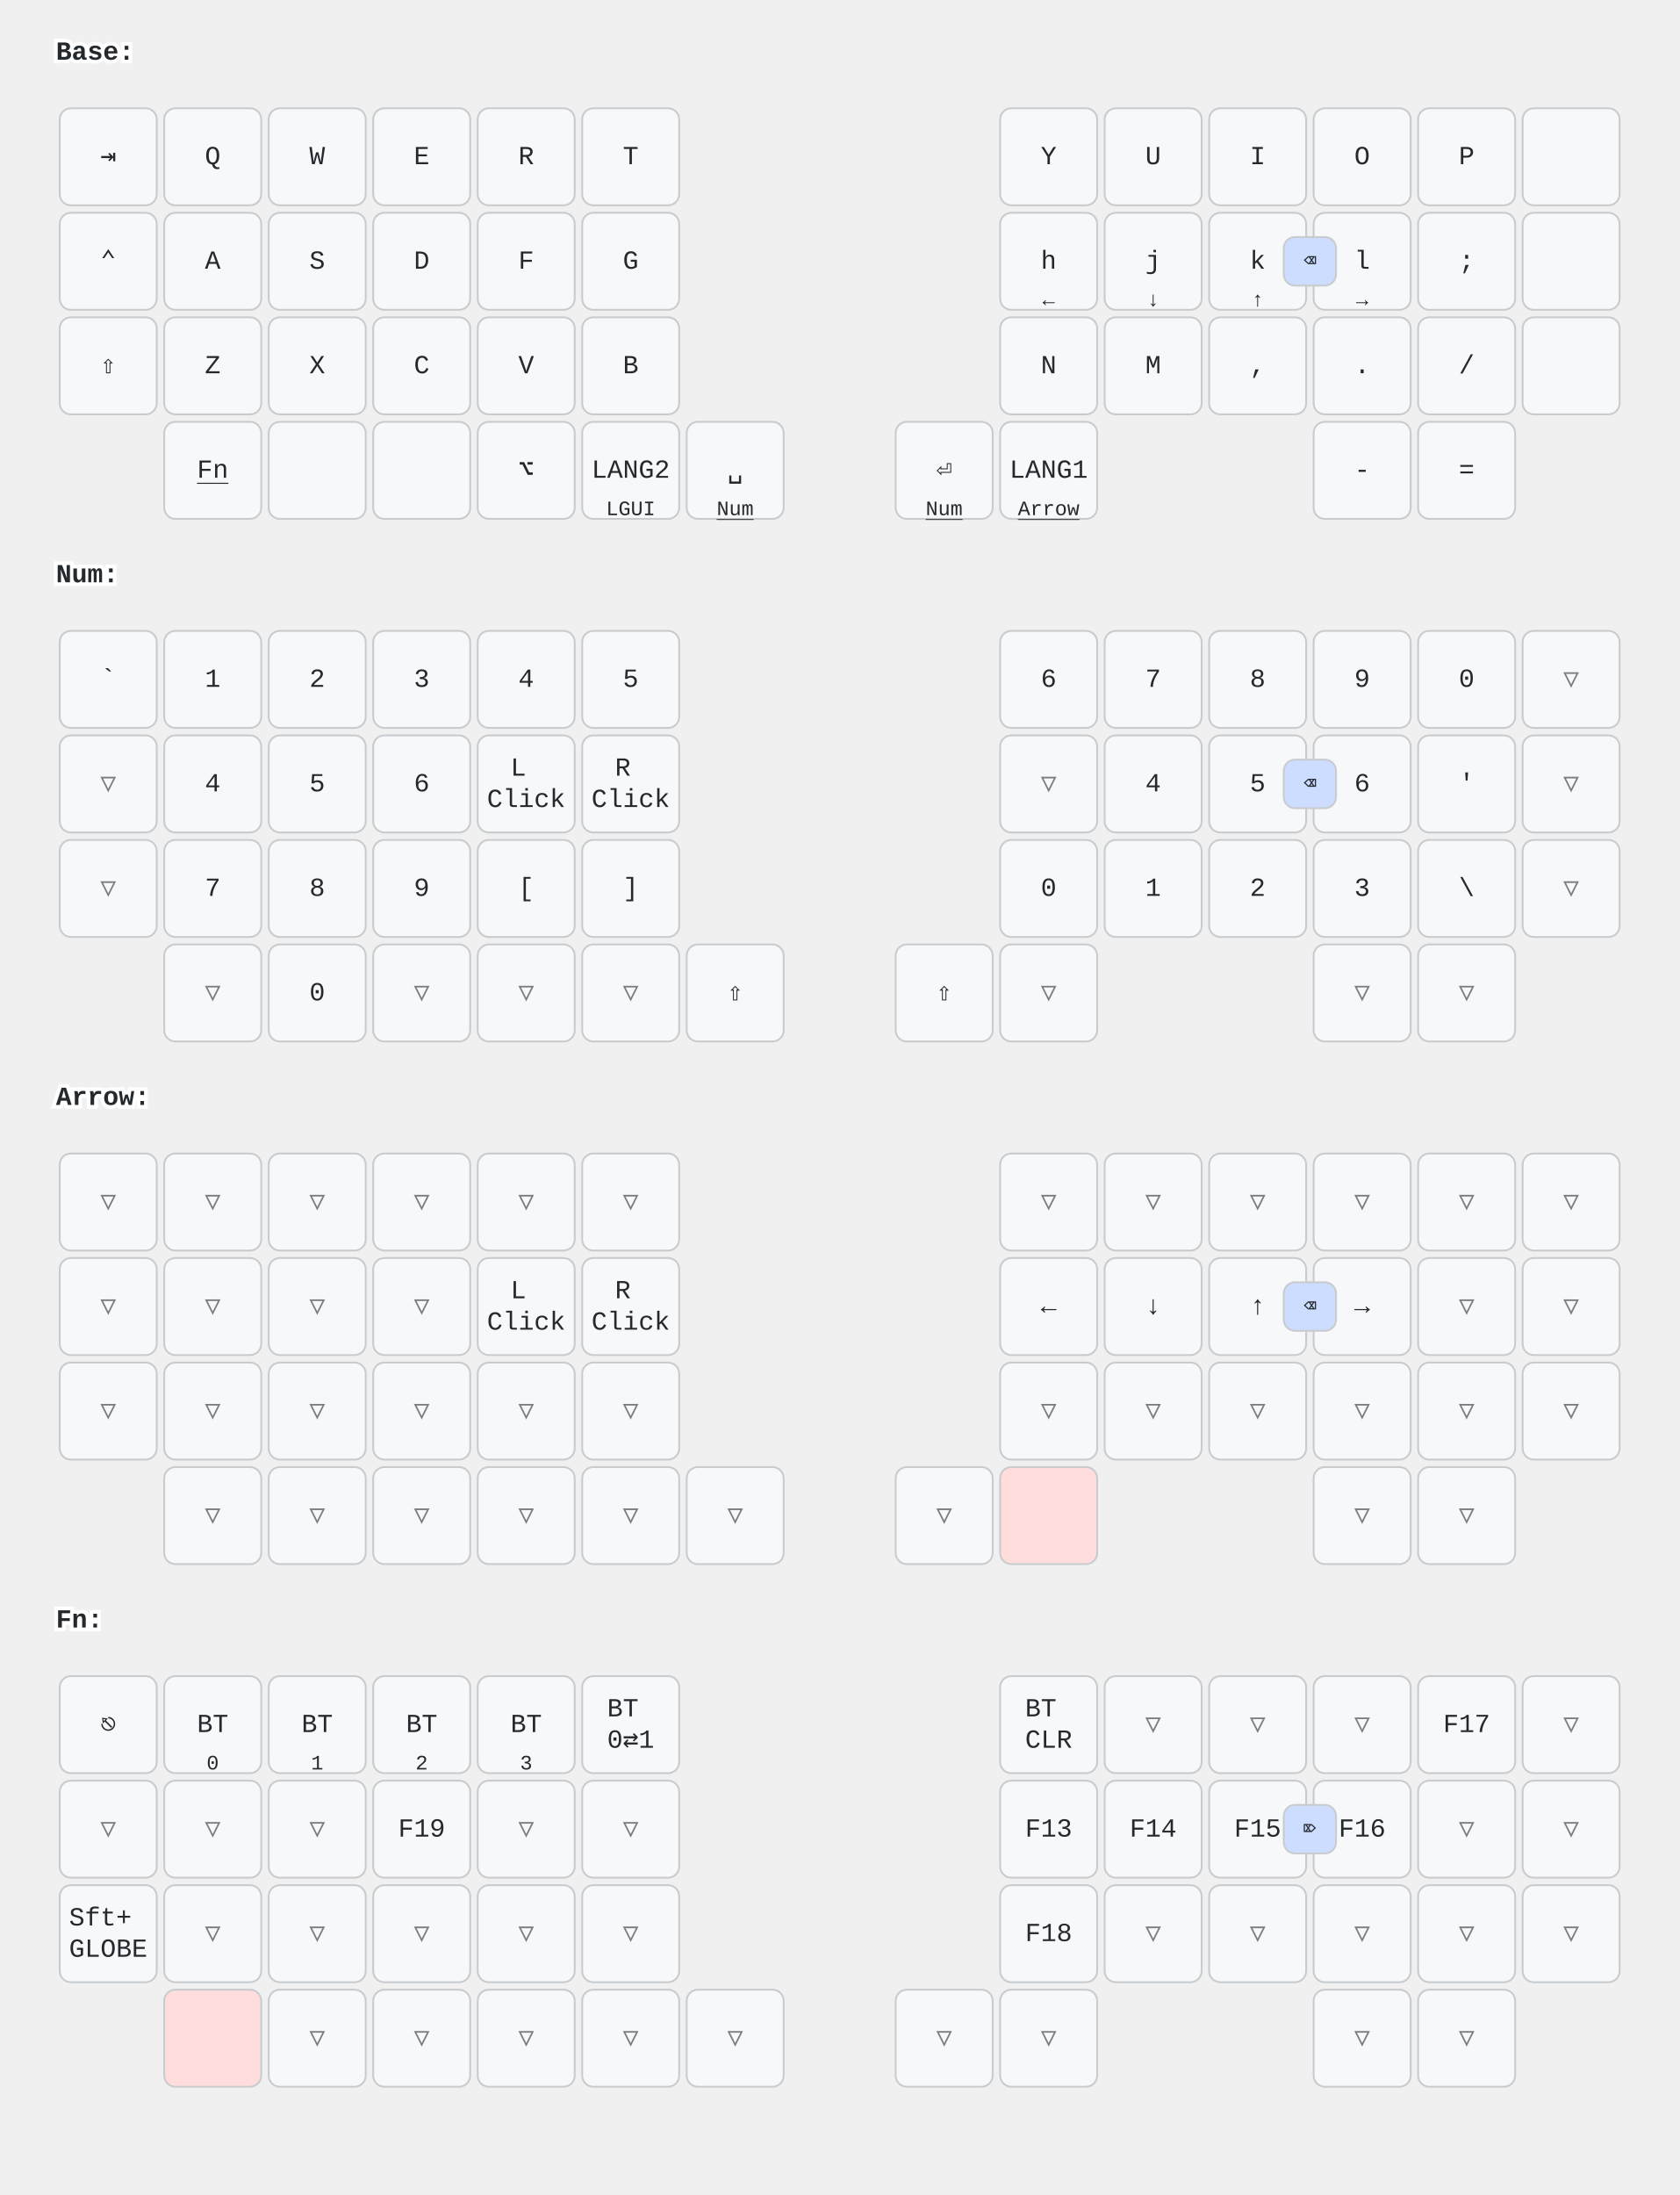
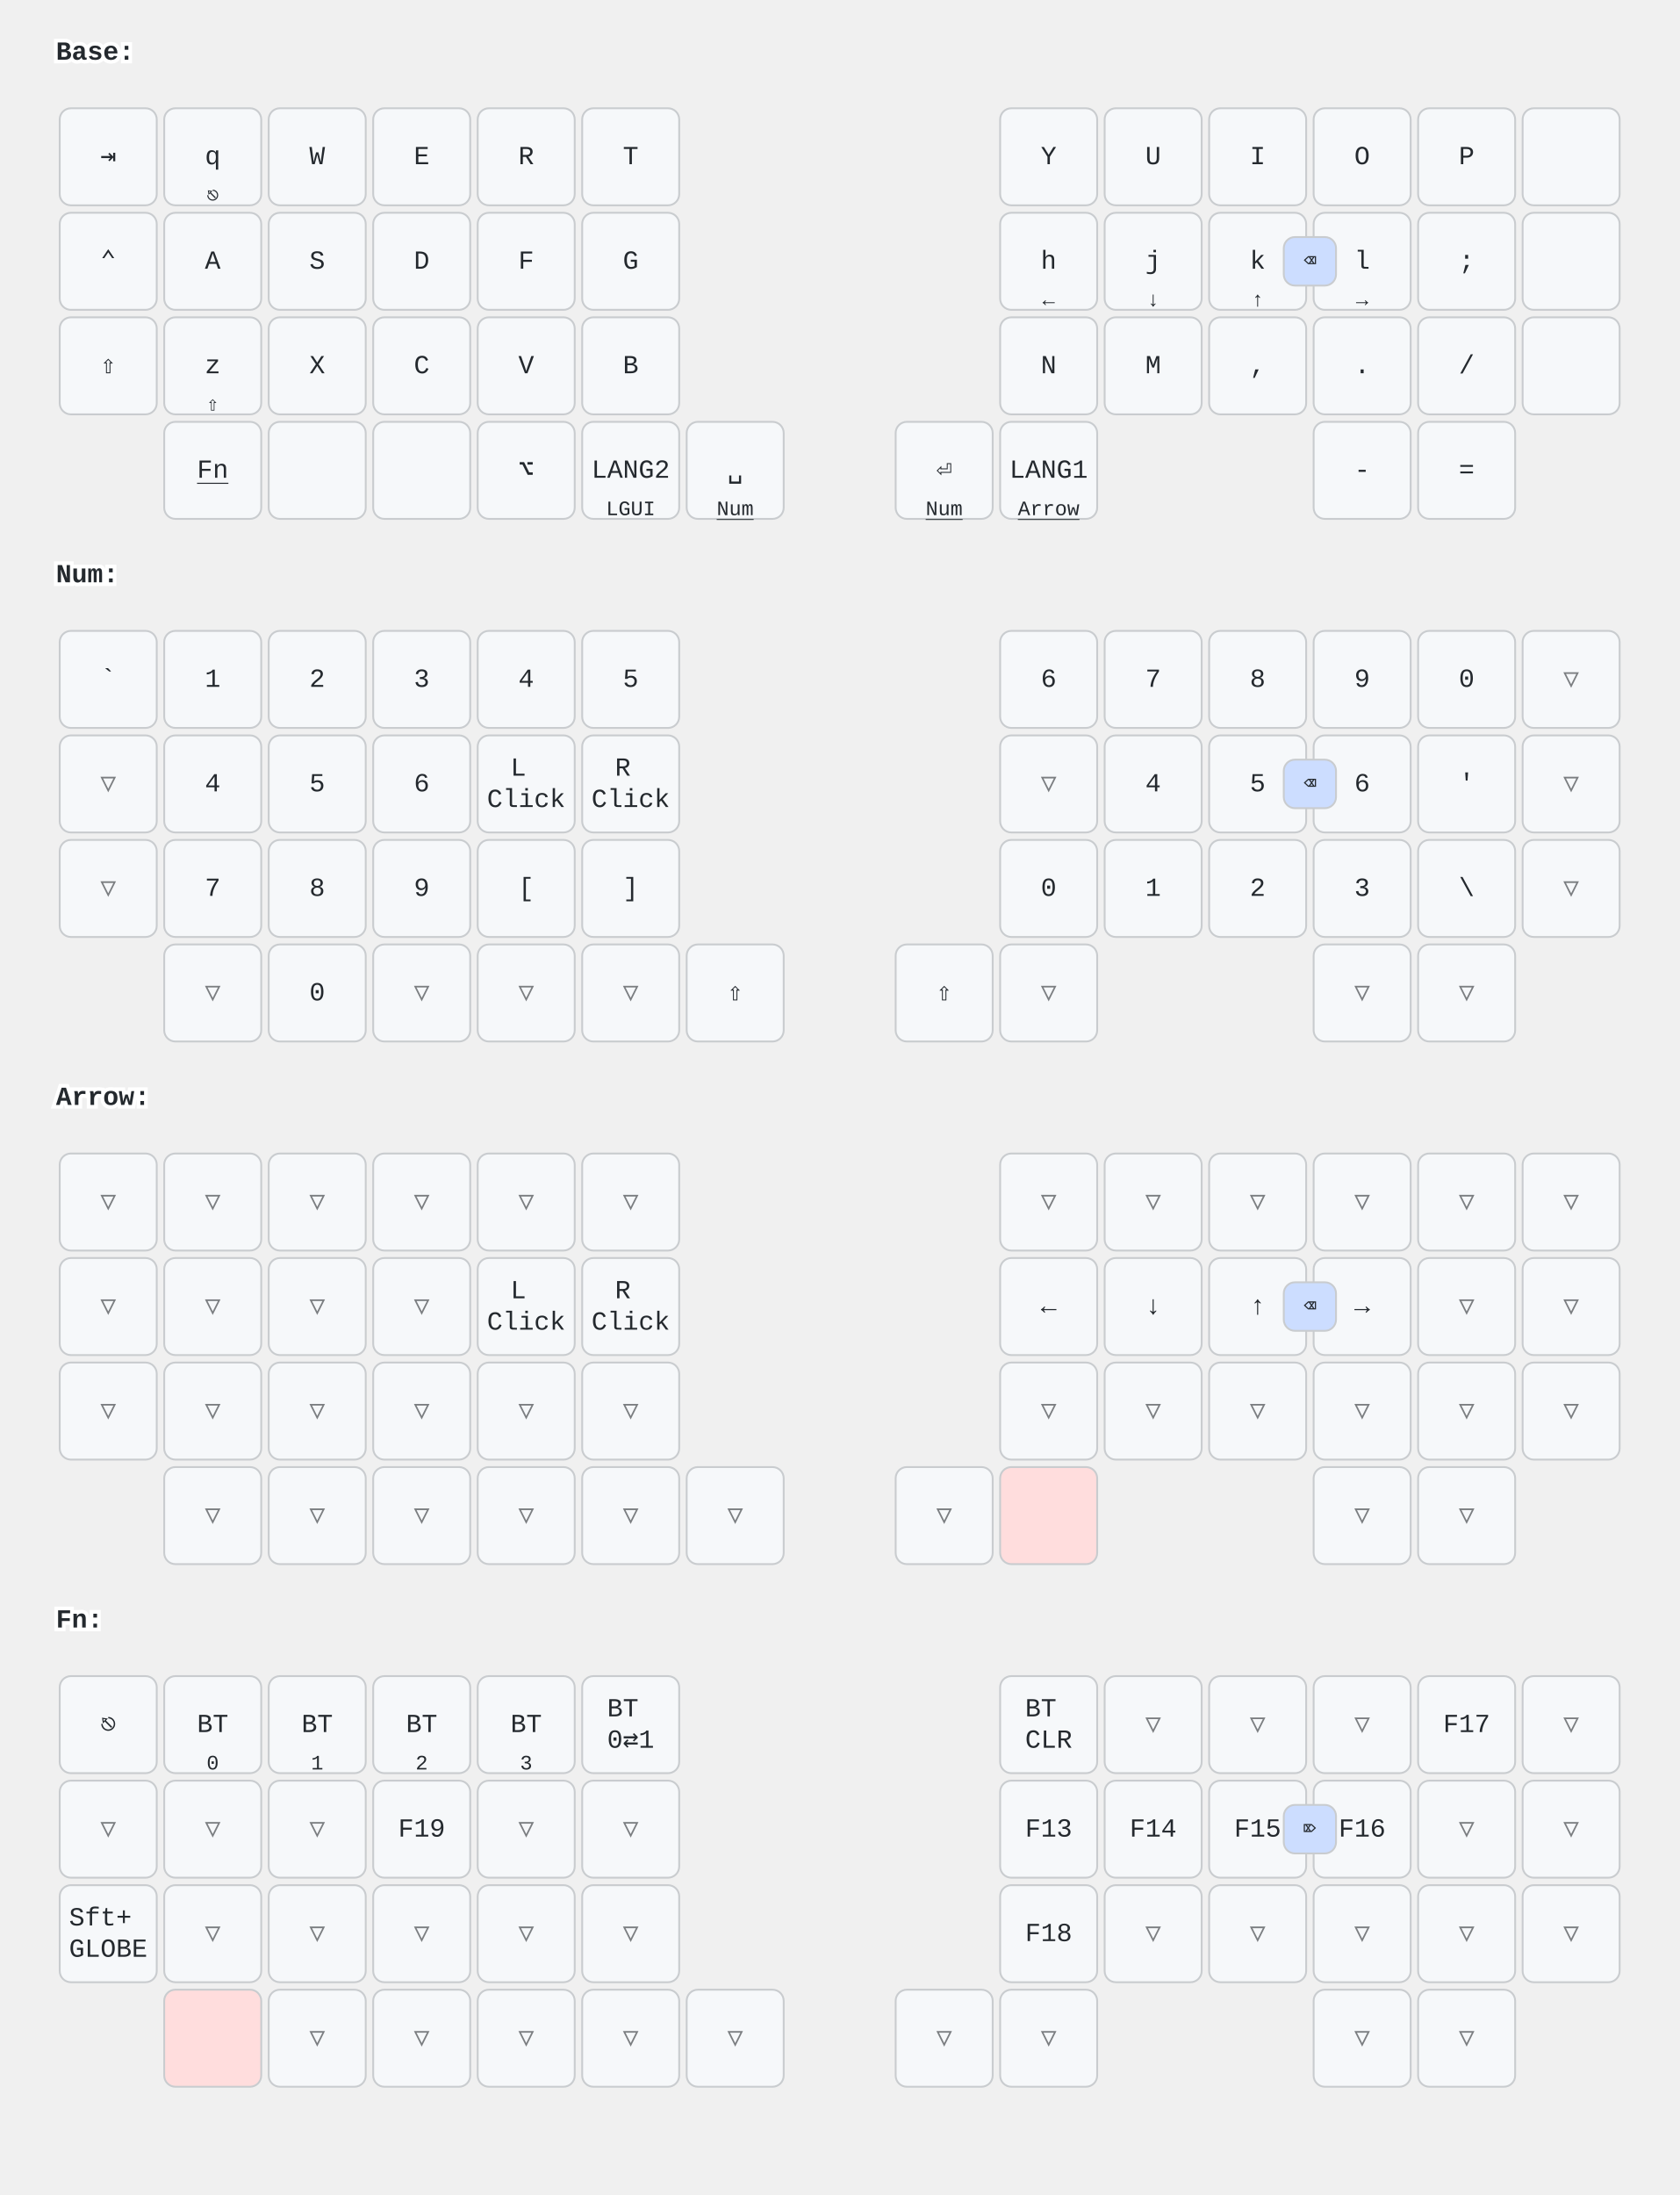
<svg xmlns="http://www.w3.org/2000/svg" width="900" height="1176" viewBox="0 0 900 1176" class="keymap">
  <style>/* inherit to force styles through use tags */
svg path {
    fill: inherit;
}

/* font and background color specifications */
svg.keymap {
    font-family: SFMono-Regular,Consolas,Liberation Mono,Menlo,monospace;
    font-size: 14px;
    font-kerning: normal;
    text-rendering: optimizeLegibility;
    fill: #24292e;
}

/* default key styling */
rect.key {
    fill: #f6f8fa;
}

rect.key, rect.combo {
    stroke: #c9cccf;
    stroke-width: 1;
}

/* default key side styling, only used is draw_key_sides is set */
rect.side {
    filter: brightness(90%);
}

/* color accent for combo boxes */
rect.combo, rect.combo-separate {
    fill: #cdf;
}

/* color accent for held keys */
rect.held, rect.combo.held {
    fill: #fdd;
}

/* color accent for ghost (optional) keys */
rect.ghost, rect.combo.ghost {
    stroke-dasharray: 4, 4;
    stroke-width: 2;
}

text {
    text-anchor: middle;
    dominant-baseline: middle;
}

/* styling for layer labels */
text.label {
    font-weight: bold;
    text-anchor: start;
    stroke: white;
    stroke-width: 4;
    paint-order: stroke;
}

/* styling for optional footer */
text.footer {
    text-anchor: end;
    dominant-baseline: auto;
    stroke: white;
    stroke-width: 4;
    paint-order: stroke;
}

/* styling for combo tap, and key non-tap label text */
text.combo, text.hold, text.shifted, text.left, text.right, text.tl, text.tr, text.bl, text.br {
    font-size: 11px;
}

text.hold, text.bl, text.br {
    text-anchor: middle;
    dominant-baseline: auto;
}

text.shifted, text.tl, text.tr {
    text-anchor: middle;
    dominant-baseline: hanging;
}

text.left, text.tl, text.bl {
    text-anchor: start;
}

text.right, text.tr, text.br {
    text-anchor: end;
}

text.layer-activator {
    text-decoration: underline;
}

/* styling for hold/shifted label text in combo box */
text.combo.hold, text.combo.shifted, text.combo.left, text.combo.right {
    font-size: 8px;
}

/* lighter symbol for transparent keys */
text.trans {
    fill: #7b7e81;
}

/* styling for combo dendrons */
path.combo {
    stroke-width: 1;
    stroke: gray;
    fill: none;
}

/* Start Tabler Icons Cleanup */
/* cannot use height/width with glyphs */
.icon-tabler &gt; path {
    fill: inherit;
    stroke: inherit;
    stroke-width: 2;
}
/* hide tabler's default box */
.icon-tabler &gt; path[stroke="none"][fill="none"] {
    visibility: hidden;
}
/* End Tabler Icons Cleanup */

@media (prefers-color-scheme: dark) {
svg.keymap { fill: #d1d6db; }
rect.key { fill: #3f4750; }
rect.key, rect.combo { stroke: #60666c; }
rect.combo, rect.combo-separate { fill: #1f3d7a; }
rect.held, rect.combo.held { fill: #854747; }
text.label, text.footer { stroke: black; }
text.trans { fill: #7e8184; }
path.combo { stroke: #7f7f7f; }

}</style>
  <g transform="translate(30, 0)" class="layer-Base">
    <text x="0" y="28" class="label" id="Base">Base:</text>
    <g transform="translate(0, 56)">
      <g transform="translate(28, 28)" class="key keypos-0">
        <rect rx="6" ry="6" x="-26" y="-26" width="52" height="52" class="key" />
        <text x="0" y="0" class="key tap">⇥</text>
      </g>
      <g transform="translate(84, 28)" class="key keypos-1">
        <rect rx="6" ry="6" x="-26" y="-26" width="52" height="52" class="key" />
-         <text x="0" y="0" class="key tap">Q</text>
+         <text x="0" y="0" class="key tap">q</text>
+         <text x="0" y="24" class="key hold">⎋</text>
      </g>
      <g transform="translate(140, 28)" class="key keypos-2">
        <rect rx="6" ry="6" x="-26" y="-26" width="52" height="52" class="key" />
        <text x="0" y="0" class="key tap">W</text>
      </g>
      <g transform="translate(196, 28)" class="key keypos-3">
        <rect rx="6" ry="6" x="-26" y="-26" width="52" height="52" class="key" />
        <text x="0" y="0" class="key tap">E</text>
      </g>
      <g transform="translate(252, 28)" class="key keypos-4">
        <rect rx="6" ry="6" x="-26" y="-26" width="52" height="52" class="key" />
        <text x="0" y="0" class="key tap">R</text>
      </g>
      <g transform="translate(308, 28)" class="key keypos-5">
        <rect rx="6" ry="6" x="-26" y="-26" width="52" height="52" class="key" />
        <text x="0" y="0" class="key tap">T</text>
      </g>
      <g transform="translate(532, 28)" class="key keypos-6">
        <rect rx="6" ry="6" x="-26" y="-26" width="52" height="52" class="key" />
        <text x="0" y="0" class="key tap">Y</text>
      </g>
      <g transform="translate(588, 28)" class="key keypos-7">
        <rect rx="6" ry="6" x="-26" y="-26" width="52" height="52" class="key" />
        <text x="0" y="0" class="key tap">U</text>
      </g>
      <g transform="translate(644, 28)" class="key keypos-8">
        <rect rx="6" ry="6" x="-26" y="-26" width="52" height="52" class="key" />
        <text x="0" y="0" class="key tap">I</text>
      </g>
      <g transform="translate(700, 28)" class="key keypos-9">
        <rect rx="6" ry="6" x="-26" y="-26" width="52" height="52" class="key" />
        <text x="0" y="0" class="key tap">O</text>
      </g>
      <g transform="translate(756, 28)" class="key keypos-10">
        <rect rx="6" ry="6" x="-26" y="-26" width="52" height="52" class="key" />
        <text x="0" y="0" class="key tap">P</text>
      </g>
      <g transform="translate(812, 28)" class="key keypos-11">
        <rect rx="6" ry="6" x="-26" y="-26" width="52" height="52" class="key" />
      </g>
      <g transform="translate(28, 84)" class="key keypos-12">
        <rect rx="6" ry="6" x="-26" y="-26" width="52" height="52" class="key" />
        <text x="0" y="0" class="key tap">⌃</text>
      </g>
      <g transform="translate(84, 84)" class="key keypos-13">
        <rect rx="6" ry="6" x="-26" y="-26" width="52" height="52" class="key" />
        <text x="0" y="0" class="key tap">A</text>
      </g>
      <g transform="translate(140, 84)" class="key keypos-14">
        <rect rx="6" ry="6" x="-26" y="-26" width="52" height="52" class="key" />
        <text x="0" y="0" class="key tap">S</text>
      </g>
      <g transform="translate(196, 84)" class="key keypos-15">
        <rect rx="6" ry="6" x="-26" y="-26" width="52" height="52" class="key" />
        <text x="0" y="0" class="key tap">D</text>
      </g>
      <g transform="translate(252, 84)" class="key keypos-16">
        <rect rx="6" ry="6" x="-26" y="-26" width="52" height="52" class="key" />
        <text x="0" y="0" class="key tap">F</text>
      </g>
      <g transform="translate(308, 84)" class="key keypos-17">
        <rect rx="6" ry="6" x="-26" y="-26" width="52" height="52" class="key" />
        <text x="0" y="0" class="key tap">G</text>
      </g>
      <g transform="translate(532, 84)" class="key keypos-18">
        <rect rx="6" ry="6" x="-26" y="-26" width="52" height="52" class="key" />
        <text x="0" y="0" class="key tap">h</text>
        <text x="0" y="24" class="key hold">←</text>
      </g>
      <g transform="translate(588, 84)" class="key keypos-19">
        <rect rx="6" ry="6" x="-26" y="-26" width="52" height="52" class="key" />
        <text x="0" y="0" class="key tap">j</text>
        <text x="0" y="24" class="key hold">↓</text>
      </g>
      <g transform="translate(644, 84)" class="key keypos-20">
        <rect rx="6" ry="6" x="-26" y="-26" width="52" height="52" class="key" />
        <text x="0" y="0" class="key tap">k</text>
        <text x="0" y="24" class="key hold">↑</text>
      </g>
      <g transform="translate(700, 84)" class="key keypos-21">
        <rect rx="6" ry="6" x="-26" y="-26" width="52" height="52" class="key" />
        <text x="0" y="0" class="key tap">l</text>
        <text x="0" y="24" class="key hold">→</text>
      </g>
      <g transform="translate(756, 84)" class="key keypos-22">
        <rect rx="6" ry="6" x="-26" y="-26" width="52" height="52" class="key" />
        <text x="0" y="0" class="key tap">;</text>
      </g>
      <g transform="translate(812, 84)" class="key keypos-23">
        <rect rx="6" ry="6" x="-26" y="-26" width="52" height="52" class="key" />
      </g>
      <g transform="translate(28, 140)" class="key keypos-24">
        <rect rx="6" ry="6" x="-26" y="-26" width="52" height="52" class="key" />
        <text x="0" y="0" class="key tap">⇧</text>
      </g>
      <g transform="translate(84, 140)" class="key keypos-25">
        <rect rx="6" ry="6" x="-26" y="-26" width="52" height="52" class="key" />
-         <text x="0" y="0" class="key tap">Z</text>
+         <text x="0" y="0" class="key tap">z</text>
+         <text x="0" y="24" class="key hold">⇧</text>
      </g>
      <g transform="translate(140, 140)" class="key keypos-26">
        <rect rx="6" ry="6" x="-26" y="-26" width="52" height="52" class="key" />
        <text x="0" y="0" class="key tap">X</text>
      </g>
      <g transform="translate(196, 140)" class="key keypos-27">
        <rect rx="6" ry="6" x="-26" y="-26" width="52" height="52" class="key" />
        <text x="0" y="0" class="key tap">C</text>
      </g>
      <g transform="translate(252, 140)" class="key keypos-28">
        <rect rx="6" ry="6" x="-26" y="-26" width="52" height="52" class="key" />
        <text x="0" y="0" class="key tap">V</text>
      </g>
      <g transform="translate(308, 140)" class="key keypos-29">
        <rect rx="6" ry="6" x="-26" y="-26" width="52" height="52" class="key" />
        <text x="0" y="0" class="key tap">B</text>
      </g>
      <g transform="translate(532, 140)" class="key keypos-30">
        <rect rx="6" ry="6" x="-26" y="-26" width="52" height="52" class="key" />
        <text x="0" y="0" class="key tap">N</text>
      </g>
      <g transform="translate(588, 140)" class="key keypos-31">
        <rect rx="6" ry="6" x="-26" y="-26" width="52" height="52" class="key" />
        <text x="0" y="0" class="key tap">M</text>
      </g>
      <g transform="translate(644, 140)" class="key keypos-32">
        <rect rx="6" ry="6" x="-26" y="-26" width="52" height="52" class="key" />
        <text x="0" y="0" class="key tap">,</text>
      </g>
      <g transform="translate(700, 140)" class="key keypos-33">
        <rect rx="6" ry="6" x="-26" y="-26" width="52" height="52" class="key" />
        <text x="0" y="0" class="key tap">.</text>
      </g>
      <g transform="translate(756, 140)" class="key keypos-34">
        <rect rx="6" ry="6" x="-26" y="-26" width="52" height="52" class="key" />
        <text x="0" y="0" class="key tap">/</text>
      </g>
      <g transform="translate(812, 140)" class="key keypos-35">
        <rect rx="6" ry="6" x="-26" y="-26" width="52" height="52" class="key" />
      </g>
      <g transform="translate(84, 196)" class="key keypos-36">
        <rect rx="6" ry="6" x="-26" y="-26" width="52" height="52" class="key" />
        <a href="#Fn">
          <text x="0" y="0" class="key tap layer-activator">Fn</text>
        </a>
      </g>
      <g transform="translate(140, 196)" class="key keypos-37">
        <rect rx="6" ry="6" x="-26" y="-26" width="52" height="52" class="key" />
      </g>
      <g transform="translate(196, 196)" class="key keypos-38">
        <rect rx="6" ry="6" x="-26" y="-26" width="52" height="52" class="key" />
      </g>
      <g transform="translate(252, 196)" class="key keypos-39">
        <rect rx="6" ry="6" x="-26" y="-26" width="52" height="52" class="key" />
        <text x="0" y="0" class="key tap">⌥</text>
      </g>
      <g transform="translate(308, 196)" class="key keypos-40">
        <rect rx="6" ry="6" x="-26" y="-26" width="52" height="52" class="key" />
        <text x="0" y="0" class="key tap">LANG2</text>
        <text x="0" y="24" class="key hold">LGUI</text>
      </g>
      <g transform="translate(364, 196)" class="key keypos-41">
        <rect rx="6" ry="6" x="-26" y="-26" width="52" height="52" class="key" />
        <text x="0" y="0" class="key tap">␣</text>
        <a href="#Num">
          <text x="0" y="24" class="key hold layer-activator">Num</text>
        </a>
      </g>
      <g transform="translate(476, 196)" class="key keypos-42">
        <rect rx="6" ry="6" x="-26" y="-26" width="52" height="52" class="key" />
        <text x="0" y="0" class="key tap">⏎</text>
        <a href="#Num">
          <text x="0" y="24" class="key hold layer-activator">Num</text>
        </a>
      </g>
      <g transform="translate(532, 196)" class="key keypos-43">
        <rect rx="6" ry="6" x="-26" y="-26" width="52" height="52" class="key" />
        <text x="0" y="0" class="key tap">LANG1</text>
        <a href="#Arrow">
          <text x="0" y="24" class="key hold layer-activator">Arrow</text>
        </a>
      </g>
      <g transform="translate(700, 196)" class="key keypos-44">
        <rect rx="6" ry="6" x="-26" y="-26" width="52" height="52" class="key" />
        <text x="0" y="0" class="key tap">-</text>
      </g>
      <g transform="translate(756, 196)" class="key keypos-45">
        <rect rx="6" ry="6" x="-26" y="-26" width="52" height="52" class="key" />
        <text x="0" y="0" class="key tap">=</text>
      </g>
      <g class="combo combopos-0">
        <rect rx="6" ry="6" x="658" y="71" width="28" height="26" class="combo" />
        <text x="672" y="84" class="combo tap">⌫</text>
      </g>
    </g>
  </g>
  <g transform="translate(30, 280)" class="layer-Num">
    <text x="0" y="28" class="label" id="Num">Num:</text>
    <g transform="translate(0, 56)">
      <g transform="translate(28, 28)" class="key keypos-0">
        <rect rx="6" ry="6" x="-26" y="-26" width="52" height="52" class="key" />
        <text x="0" y="0" class="key tap">`</text>
      </g>
      <g transform="translate(84, 28)" class="key keypos-1">
        <rect rx="6" ry="6" x="-26" y="-26" width="52" height="52" class="key" />
        <text x="0" y="0" class="key tap">1</text>
      </g>
      <g transform="translate(140, 28)" class="key keypos-2">
        <rect rx="6" ry="6" x="-26" y="-26" width="52" height="52" class="key" />
        <text x="0" y="0" class="key tap">2</text>
      </g>
      <g transform="translate(196, 28)" class="key keypos-3">
        <rect rx="6" ry="6" x="-26" y="-26" width="52" height="52" class="key" />
        <text x="0" y="0" class="key tap">3</text>
      </g>
      <g transform="translate(252, 28)" class="key keypos-4">
        <rect rx="6" ry="6" x="-26" y="-26" width="52" height="52" class="key" />
        <text x="0" y="0" class="key tap">4</text>
      </g>
      <g transform="translate(308, 28)" class="key keypos-5">
        <rect rx="6" ry="6" x="-26" y="-26" width="52" height="52" class="key" />
        <text x="0" y="0" class="key tap">5</text>
      </g>
      <g transform="translate(532, 28)" class="key keypos-6">
        <rect rx="6" ry="6" x="-26" y="-26" width="52" height="52" class="key" />
        <text x="0" y="0" class="key tap">6</text>
      </g>
      <g transform="translate(588, 28)" class="key keypos-7">
        <rect rx="6" ry="6" x="-26" y="-26" width="52" height="52" class="key" />
        <text x="0" y="0" class="key tap">7</text>
      </g>
      <g transform="translate(644, 28)" class="key keypos-8">
        <rect rx="6" ry="6" x="-26" y="-26" width="52" height="52" class="key" />
        <text x="0" y="0" class="key tap">8</text>
      </g>
      <g transform="translate(700, 28)" class="key keypos-9">
        <rect rx="6" ry="6" x="-26" y="-26" width="52" height="52" class="key" />
        <text x="0" y="0" class="key tap">9</text>
      </g>
      <g transform="translate(756, 28)" class="key keypos-10">
        <rect rx="6" ry="6" x="-26" y="-26" width="52" height="52" class="key" />
        <text x="0" y="0" class="key tap">0</text>
      </g>
      <g transform="translate(812, 28)" class="key trans keypos-11">
        <rect rx="6" ry="6" x="-26" y="-26" width="52" height="52" class="key trans" />
        <text x="0" y="0" class="key trans tap">▽</text>
      </g>
      <g transform="translate(28, 84)" class="key trans keypos-12">
        <rect rx="6" ry="6" x="-26" y="-26" width="52" height="52" class="key trans" />
        <text x="0" y="0" class="key trans tap">▽</text>
      </g>
      <g transform="translate(84, 84)" class="key keypos-13">
        <rect rx="6" ry="6" x="-26" y="-26" width="52" height="52" class="key" />
        <text x="0" y="0" class="key tap">4</text>
      </g>
      <g transform="translate(140, 84)" class="key keypos-14">
        <rect rx="6" ry="6" x="-26" y="-26" width="52" height="52" class="key" />
        <text x="0" y="0" class="key tap">5</text>
      </g>
      <g transform="translate(196, 84)" class="key keypos-15">
        <rect rx="6" ry="6" x="-26" y="-26" width="52" height="52" class="key" />
        <text x="0" y="0" class="key tap">6</text>
      </g>
      <g transform="translate(252, 84)" class="key keypos-16">
        <rect rx="6" ry="6" x="-26" y="-26" width="52" height="52" class="key" />
        <text x="0" y="0" class="key tap">
          <tspan x="0" dy="-0.6em">L</tspan>
          <tspan x="0" dy="1.2em">Click</tspan>
        </text>
      </g>
      <g transform="translate(308, 84)" class="key keypos-17">
        <rect rx="6" ry="6" x="-26" y="-26" width="52" height="52" class="key" />
        <text x="0" y="0" class="key tap">
          <tspan x="0" dy="-0.6em">R</tspan>
          <tspan x="0" dy="1.2em">Click</tspan>
        </text>
      </g>
      <g transform="translate(532, 84)" class="key trans keypos-18">
        <rect rx="6" ry="6" x="-26" y="-26" width="52" height="52" class="key trans" />
        <text x="0" y="0" class="key trans tap">▽</text>
      </g>
      <g transform="translate(588, 84)" class="key keypos-19">
        <rect rx="6" ry="6" x="-26" y="-26" width="52" height="52" class="key" />
        <text x="0" y="0" class="key tap">4</text>
      </g>
      <g transform="translate(644, 84)" class="key keypos-20">
        <rect rx="6" ry="6" x="-26" y="-26" width="52" height="52" class="key" />
        <text x="0" y="0" class="key tap">5</text>
      </g>
      <g transform="translate(700, 84)" class="key keypos-21">
        <rect rx="6" ry="6" x="-26" y="-26" width="52" height="52" class="key" />
        <text x="0" y="0" class="key tap">6</text>
      </g>
      <g transform="translate(756, 84)" class="key keypos-22">
        <rect rx="6" ry="6" x="-26" y="-26" width="52" height="52" class="key" />
        <text x="0" y="0" class="key tap">'</text>
      </g>
      <g transform="translate(812, 84)" class="key trans keypos-23">
        <rect rx="6" ry="6" x="-26" y="-26" width="52" height="52" class="key trans" />
        <text x="0" y="0" class="key trans tap">▽</text>
      </g>
      <g transform="translate(28, 140)" class="key trans keypos-24">
        <rect rx="6" ry="6" x="-26" y="-26" width="52" height="52" class="key trans" />
        <text x="0" y="0" class="key trans tap">▽</text>
      </g>
      <g transform="translate(84, 140)" class="key keypos-25">
        <rect rx="6" ry="6" x="-26" y="-26" width="52" height="52" class="key" />
        <text x="0" y="0" class="key tap">7</text>
      </g>
      <g transform="translate(140, 140)" class="key keypos-26">
        <rect rx="6" ry="6" x="-26" y="-26" width="52" height="52" class="key" />
        <text x="0" y="0" class="key tap">8</text>
      </g>
      <g transform="translate(196, 140)" class="key keypos-27">
        <rect rx="6" ry="6" x="-26" y="-26" width="52" height="52" class="key" />
        <text x="0" y="0" class="key tap">9</text>
      </g>
      <g transform="translate(252, 140)" class="key keypos-28">
        <rect rx="6" ry="6" x="-26" y="-26" width="52" height="52" class="key" />
        <text x="0" y="0" class="key tap">[</text>
      </g>
      <g transform="translate(308, 140)" class="key keypos-29">
        <rect rx="6" ry="6" x="-26" y="-26" width="52" height="52" class="key" />
        <text x="0" y="0" class="key tap">]</text>
      </g>
      <g transform="translate(532, 140)" class="key keypos-30">
        <rect rx="6" ry="6" x="-26" y="-26" width="52" height="52" class="key" />
        <text x="0" y="0" class="key tap">0</text>
      </g>
      <g transform="translate(588, 140)" class="key keypos-31">
        <rect rx="6" ry="6" x="-26" y="-26" width="52" height="52" class="key" />
        <text x="0" y="0" class="key tap">1</text>
      </g>
      <g transform="translate(644, 140)" class="key keypos-32">
        <rect rx="6" ry="6" x="-26" y="-26" width="52" height="52" class="key" />
        <text x="0" y="0" class="key tap">2</text>
      </g>
      <g transform="translate(700, 140)" class="key keypos-33">
        <rect rx="6" ry="6" x="-26" y="-26" width="52" height="52" class="key" />
        <text x="0" y="0" class="key tap">3</text>
      </g>
      <g transform="translate(756, 140)" class="key keypos-34">
        <rect rx="6" ry="6" x="-26" y="-26" width="52" height="52" class="key" />
        <text x="0" y="0" class="key tap">\</text>
      </g>
      <g transform="translate(812, 140)" class="key trans keypos-35">
        <rect rx="6" ry="6" x="-26" y="-26" width="52" height="52" class="key trans" />
        <text x="0" y="0" class="key trans tap">▽</text>
      </g>
      <g transform="translate(84, 196)" class="key trans keypos-36">
        <rect rx="6" ry="6" x="-26" y="-26" width="52" height="52" class="key trans" />
        <text x="0" y="0" class="key trans tap">▽</text>
      </g>
      <g transform="translate(140, 196)" class="key keypos-37">
        <rect rx="6" ry="6" x="-26" y="-26" width="52" height="52" class="key" />
        <text x="0" y="0" class="key tap">0</text>
      </g>
      <g transform="translate(196, 196)" class="key trans keypos-38">
        <rect rx="6" ry="6" x="-26" y="-26" width="52" height="52" class="key trans" />
        <text x="0" y="0" class="key trans tap">▽</text>
      </g>
      <g transform="translate(252, 196)" class="key trans keypos-39">
        <rect rx="6" ry="6" x="-26" y="-26" width="52" height="52" class="key trans" />
        <text x="0" y="0" class="key trans tap">▽</text>
      </g>
      <g transform="translate(308, 196)" class="key trans keypos-40">
        <rect rx="6" ry="6" x="-26" y="-26" width="52" height="52" class="key trans" />
        <text x="0" y="0" class="key trans tap">▽</text>
      </g>
      <g transform="translate(364, 196)" class="key keypos-41">
        <rect rx="6" ry="6" x="-26" y="-26" width="52" height="52" class="key" />
        <text x="0" y="0" class="key tap">⇧</text>
      </g>
      <g transform="translate(476, 196)" class="key keypos-42">
        <rect rx="6" ry="6" x="-26" y="-26" width="52" height="52" class="key" />
        <text x="0" y="0" class="key tap">⇧</text>
      </g>
      <g transform="translate(532, 196)" class="key trans keypos-43">
        <rect rx="6" ry="6" x="-26" y="-26" width="52" height="52" class="key trans" />
        <text x="0" y="0" class="key trans tap">▽</text>
      </g>
      <g transform="translate(700, 196)" class="key trans keypos-44">
        <rect rx="6" ry="6" x="-26" y="-26" width="52" height="52" class="key trans" />
        <text x="0" y="0" class="key trans tap">▽</text>
      </g>
      <g transform="translate(756, 196)" class="key trans keypos-45">
        <rect rx="6" ry="6" x="-26" y="-26" width="52" height="52" class="key trans" />
        <text x="0" y="0" class="key trans tap">▽</text>
      </g>
      <g class="combo combopos-0">
        <rect rx="6" ry="6" x="658" y="71" width="28" height="26" class="combo" />
        <text x="672" y="84" class="combo tap">⌫</text>
      </g>
    </g>
  </g>
  <g transform="translate(30, 560)" class="layer-Arrow">
    <text x="0" y="28" class="label" id="Arrow">Arrow:</text>
    <g transform="translate(0, 56)">
      <g transform="translate(28, 28)" class="key trans keypos-0">
        <rect rx="6" ry="6" x="-26" y="-26" width="52" height="52" class="key trans" />
        <text x="0" y="0" class="key trans tap">▽</text>
      </g>
      <g transform="translate(84, 28)" class="key trans keypos-1">
        <rect rx="6" ry="6" x="-26" y="-26" width="52" height="52" class="key trans" />
        <text x="0" y="0" class="key trans tap">▽</text>
      </g>
      <g transform="translate(140, 28)" class="key trans keypos-2">
        <rect rx="6" ry="6" x="-26" y="-26" width="52" height="52" class="key trans" />
        <text x="0" y="0" class="key trans tap">▽</text>
      </g>
      <g transform="translate(196, 28)" class="key trans keypos-3">
        <rect rx="6" ry="6" x="-26" y="-26" width="52" height="52" class="key trans" />
        <text x="0" y="0" class="key trans tap">▽</text>
      </g>
      <g transform="translate(252, 28)" class="key trans keypos-4">
        <rect rx="6" ry="6" x="-26" y="-26" width="52" height="52" class="key trans" />
        <text x="0" y="0" class="key trans tap">▽</text>
      </g>
      <g transform="translate(308, 28)" class="key trans keypos-5">
        <rect rx="6" ry="6" x="-26" y="-26" width="52" height="52" class="key trans" />
        <text x="0" y="0" class="key trans tap">▽</text>
      </g>
      <g transform="translate(532, 28)" class="key trans keypos-6">
        <rect rx="6" ry="6" x="-26" y="-26" width="52" height="52" class="key trans" />
        <text x="0" y="0" class="key trans tap">▽</text>
      </g>
      <g transform="translate(588, 28)" class="key trans keypos-7">
        <rect rx="6" ry="6" x="-26" y="-26" width="52" height="52" class="key trans" />
        <text x="0" y="0" class="key trans tap">▽</text>
      </g>
      <g transform="translate(644, 28)" class="key trans keypos-8">
        <rect rx="6" ry="6" x="-26" y="-26" width="52" height="52" class="key trans" />
        <text x="0" y="0" class="key trans tap">▽</text>
      </g>
      <g transform="translate(700, 28)" class="key trans keypos-9">
        <rect rx="6" ry="6" x="-26" y="-26" width="52" height="52" class="key trans" />
        <text x="0" y="0" class="key trans tap">▽</text>
      </g>
      <g transform="translate(756, 28)" class="key trans keypos-10">
        <rect rx="6" ry="6" x="-26" y="-26" width="52" height="52" class="key trans" />
        <text x="0" y="0" class="key trans tap">▽</text>
      </g>
      <g transform="translate(812, 28)" class="key trans keypos-11">
        <rect rx="6" ry="6" x="-26" y="-26" width="52" height="52" class="key trans" />
        <text x="0" y="0" class="key trans tap">▽</text>
      </g>
      <g transform="translate(28, 84)" class="key trans keypos-12">
        <rect rx="6" ry="6" x="-26" y="-26" width="52" height="52" class="key trans" />
        <text x="0" y="0" class="key trans tap">▽</text>
      </g>
      <g transform="translate(84, 84)" class="key trans keypos-13">
        <rect rx="6" ry="6" x="-26" y="-26" width="52" height="52" class="key trans" />
        <text x="0" y="0" class="key trans tap">▽</text>
      </g>
      <g transform="translate(140, 84)" class="key trans keypos-14">
        <rect rx="6" ry="6" x="-26" y="-26" width="52" height="52" class="key trans" />
        <text x="0" y="0" class="key trans tap">▽</text>
      </g>
      <g transform="translate(196, 84)" class="key trans keypos-15">
        <rect rx="6" ry="6" x="-26" y="-26" width="52" height="52" class="key trans" />
        <text x="0" y="0" class="key trans tap">▽</text>
      </g>
      <g transform="translate(252, 84)" class="key keypos-16">
        <rect rx="6" ry="6" x="-26" y="-26" width="52" height="52" class="key" />
        <text x="0" y="0" class="key tap">
          <tspan x="0" dy="-0.6em">L</tspan>
          <tspan x="0" dy="1.2em">Click</tspan>
        </text>
      </g>
      <g transform="translate(308, 84)" class="key keypos-17">
        <rect rx="6" ry="6" x="-26" y="-26" width="52" height="52" class="key" />
        <text x="0" y="0" class="key tap">
          <tspan x="0" dy="-0.6em">R</tspan>
          <tspan x="0" dy="1.2em">Click</tspan>
        </text>
      </g>
      <g transform="translate(532, 84)" class="key keypos-18">
        <rect rx="6" ry="6" x="-26" y="-26" width="52" height="52" class="key" />
        <text x="0" y="0" class="key tap">←</text>
      </g>
      <g transform="translate(588, 84)" class="key keypos-19">
        <rect rx="6" ry="6" x="-26" y="-26" width="52" height="52" class="key" />
        <text x="0" y="0" class="key tap">↓</text>
      </g>
      <g transform="translate(644, 84)" class="key keypos-20">
        <rect rx="6" ry="6" x="-26" y="-26" width="52" height="52" class="key" />
        <text x="0" y="0" class="key tap">↑</text>
      </g>
      <g transform="translate(700, 84)" class="key keypos-21">
        <rect rx="6" ry="6" x="-26" y="-26" width="52" height="52" class="key" />
        <text x="0" y="0" class="key tap">→</text>
      </g>
      <g transform="translate(756, 84)" class="key trans keypos-22">
        <rect rx="6" ry="6" x="-26" y="-26" width="52" height="52" class="key trans" />
        <text x="0" y="0" class="key trans tap">▽</text>
      </g>
      <g transform="translate(812, 84)" class="key trans keypos-23">
        <rect rx="6" ry="6" x="-26" y="-26" width="52" height="52" class="key trans" />
        <text x="0" y="0" class="key trans tap">▽</text>
      </g>
      <g transform="translate(28, 140)" class="key trans keypos-24">
        <rect rx="6" ry="6" x="-26" y="-26" width="52" height="52" class="key trans" />
        <text x="0" y="0" class="key trans tap">▽</text>
      </g>
      <g transform="translate(84, 140)" class="key trans keypos-25">
        <rect rx="6" ry="6" x="-26" y="-26" width="52" height="52" class="key trans" />
        <text x="0" y="0" class="key trans tap">▽</text>
      </g>
      <g transform="translate(140, 140)" class="key trans keypos-26">
        <rect rx="6" ry="6" x="-26" y="-26" width="52" height="52" class="key trans" />
        <text x="0" y="0" class="key trans tap">▽</text>
      </g>
      <g transform="translate(196, 140)" class="key trans keypos-27">
        <rect rx="6" ry="6" x="-26" y="-26" width="52" height="52" class="key trans" />
        <text x="0" y="0" class="key trans tap">▽</text>
      </g>
      <g transform="translate(252, 140)" class="key trans keypos-28">
        <rect rx="6" ry="6" x="-26" y="-26" width="52" height="52" class="key trans" />
        <text x="0" y="0" class="key trans tap">▽</text>
      </g>
      <g transform="translate(308, 140)" class="key trans keypos-29">
        <rect rx="6" ry="6" x="-26" y="-26" width="52" height="52" class="key trans" />
        <text x="0" y="0" class="key trans tap">▽</text>
      </g>
      <g transform="translate(532, 140)" class="key trans keypos-30">
        <rect rx="6" ry="6" x="-26" y="-26" width="52" height="52" class="key trans" />
        <text x="0" y="0" class="key trans tap">▽</text>
      </g>
      <g transform="translate(588, 140)" class="key trans keypos-31">
        <rect rx="6" ry="6" x="-26" y="-26" width="52" height="52" class="key trans" />
        <text x="0" y="0" class="key trans tap">▽</text>
      </g>
      <g transform="translate(644, 140)" class="key trans keypos-32">
        <rect rx="6" ry="6" x="-26" y="-26" width="52" height="52" class="key trans" />
        <text x="0" y="0" class="key trans tap">▽</text>
      </g>
      <g transform="translate(700, 140)" class="key trans keypos-33">
        <rect rx="6" ry="6" x="-26" y="-26" width="52" height="52" class="key trans" />
        <text x="0" y="0" class="key trans tap">▽</text>
      </g>
      <g transform="translate(756, 140)" class="key trans keypos-34">
        <rect rx="6" ry="6" x="-26" y="-26" width="52" height="52" class="key trans" />
        <text x="0" y="0" class="key trans tap">▽</text>
      </g>
      <g transform="translate(812, 140)" class="key trans keypos-35">
        <rect rx="6" ry="6" x="-26" y="-26" width="52" height="52" class="key trans" />
        <text x="0" y="0" class="key trans tap">▽</text>
      </g>
      <g transform="translate(84, 196)" class="key trans keypos-36">
        <rect rx="6" ry="6" x="-26" y="-26" width="52" height="52" class="key trans" />
        <text x="0" y="0" class="key trans tap">▽</text>
      </g>
      <g transform="translate(140, 196)" class="key trans keypos-37">
        <rect rx="6" ry="6" x="-26" y="-26" width="52" height="52" class="key trans" />
        <text x="0" y="0" class="key trans tap">▽</text>
      </g>
      <g transform="translate(196, 196)" class="key trans keypos-38">
        <rect rx="6" ry="6" x="-26" y="-26" width="52" height="52" class="key trans" />
        <text x="0" y="0" class="key trans tap">▽</text>
      </g>
      <g transform="translate(252, 196)" class="key trans keypos-39">
        <rect rx="6" ry="6" x="-26" y="-26" width="52" height="52" class="key trans" />
        <text x="0" y="0" class="key trans tap">▽</text>
      </g>
      <g transform="translate(308, 196)" class="key trans keypos-40">
        <rect rx="6" ry="6" x="-26" y="-26" width="52" height="52" class="key trans" />
        <text x="0" y="0" class="key trans tap">▽</text>
      </g>
      <g transform="translate(364, 196)" class="key trans keypos-41">
        <rect rx="6" ry="6" x="-26" y="-26" width="52" height="52" class="key trans" />
        <text x="0" y="0" class="key trans tap">▽</text>
      </g>
      <g transform="translate(476, 196)" class="key trans keypos-42">
        <rect rx="6" ry="6" x="-26" y="-26" width="52" height="52" class="key trans" />
        <text x="0" y="0" class="key trans tap">▽</text>
      </g>
      <g transform="translate(532, 196)" class="key held keypos-43">
        <rect rx="6" ry="6" x="-26" y="-26" width="52" height="52" class="key held" />
      </g>
      <g transform="translate(700, 196)" class="key trans keypos-44">
        <rect rx="6" ry="6" x="-26" y="-26" width="52" height="52" class="key trans" />
        <text x="0" y="0" class="key trans tap">▽</text>
      </g>
      <g transform="translate(756, 196)" class="key trans keypos-45">
        <rect rx="6" ry="6" x="-26" y="-26" width="52" height="52" class="key trans" />
        <text x="0" y="0" class="key trans tap">▽</text>
      </g>
      <g class="combo combopos-0">
        <rect rx="6" ry="6" x="658" y="71" width="28" height="26" class="combo" />
        <text x="672" y="84" class="combo tap">⌫</text>
      </g>
    </g>
  </g>
  <g transform="translate(30, 840)" class="layer-Fn">
    <text x="0" y="28" class="label" id="Fn">Fn:</text>
    <g transform="translate(0, 56)">
      <g transform="translate(28, 28)" class="key keypos-0">
        <rect rx="6" ry="6" x="-26" y="-26" width="52" height="52" class="key" />
        <text x="0" y="0" class="key tap">⎋</text>
      </g>
      <g transform="translate(84, 28)" class="key keypos-1">
        <rect rx="6" ry="6" x="-26" y="-26" width="52" height="52" class="key" />
        <text x="0" y="0" class="key tap">BT</text>
        <text x="0" y="24" class="key hold">0</text>
      </g>
      <g transform="translate(140, 28)" class="key keypos-2">
        <rect rx="6" ry="6" x="-26" y="-26" width="52" height="52" class="key" />
        <text x="0" y="0" class="key tap">BT</text>
        <text x="0" y="24" class="key hold">1</text>
      </g>
      <g transform="translate(196, 28)" class="key keypos-3">
        <rect rx="6" ry="6" x="-26" y="-26" width="52" height="52" class="key" />
        <text x="0" y="0" class="key tap">BT</text>
        <text x="0" y="24" class="key hold">2</text>
      </g>
      <g transform="translate(252, 28)" class="key keypos-4">
        <rect rx="6" ry="6" x="-26" y="-26" width="52" height="52" class="key" />
        <text x="0" y="0" class="key tap">BT</text>
        <text x="0" y="24" class="key hold">3</text>
      </g>
      <g transform="translate(308, 28)" class="key keypos-5">
        <rect rx="6" ry="6" x="-26" y="-26" width="52" height="52" class="key" />
        <text x="0" y="0" class="key tap">
          <tspan x="0" dy="-0.6em">BT</tspan>
          <tspan x="0" dy="1.2em">0⇄1</tspan>
        </text>
      </g>
      <g transform="translate(532, 28)" class="key keypos-6">
        <rect rx="6" ry="6" x="-26" y="-26" width="52" height="52" class="key" />
        <text x="0" y="0" class="key tap">
          <tspan x="0" dy="-0.6em">BT</tspan>
          <tspan x="0" dy="1.2em">CLR</tspan>
        </text>
      </g>
      <g transform="translate(588, 28)" class="key trans keypos-7">
        <rect rx="6" ry="6" x="-26" y="-26" width="52" height="52" class="key trans" />
        <text x="0" y="0" class="key trans tap">▽</text>
      </g>
      <g transform="translate(644, 28)" class="key trans keypos-8">
        <rect rx="6" ry="6" x="-26" y="-26" width="52" height="52" class="key trans" />
        <text x="0" y="0" class="key trans tap">▽</text>
      </g>
      <g transform="translate(700, 28)" class="key trans keypos-9">
        <rect rx="6" ry="6" x="-26" y="-26" width="52" height="52" class="key trans" />
        <text x="0" y="0" class="key trans tap">▽</text>
      </g>
      <g transform="translate(756, 28)" class="key keypos-10">
        <rect rx="6" ry="6" x="-26" y="-26" width="52" height="52" class="key" />
        <text x="0" y="0" class="key tap">F17</text>
      </g>
      <g transform="translate(812, 28)" class="key trans keypos-11">
        <rect rx="6" ry="6" x="-26" y="-26" width="52" height="52" class="key trans" />
        <text x="0" y="0" class="key trans tap">▽</text>
      </g>
      <g transform="translate(28, 84)" class="key trans keypos-12">
        <rect rx="6" ry="6" x="-26" y="-26" width="52" height="52" class="key trans" />
        <text x="0" y="0" class="key trans tap">▽</text>
      </g>
      <g transform="translate(84, 84)" class="key trans keypos-13">
        <rect rx="6" ry="6" x="-26" y="-26" width="52" height="52" class="key trans" />
        <text x="0" y="0" class="key trans tap">▽</text>
      </g>
      <g transform="translate(140, 84)" class="key trans keypos-14">
        <rect rx="6" ry="6" x="-26" y="-26" width="52" height="52" class="key trans" />
        <text x="0" y="0" class="key trans tap">▽</text>
      </g>
      <g transform="translate(196, 84)" class="key keypos-15">
        <rect rx="6" ry="6" x="-26" y="-26" width="52" height="52" class="key" />
        <text x="0" y="0" class="key tap">F19</text>
      </g>
      <g transform="translate(252, 84)" class="key trans keypos-16">
        <rect rx="6" ry="6" x="-26" y="-26" width="52" height="52" class="key trans" />
        <text x="0" y="0" class="key trans tap">▽</text>
      </g>
      <g transform="translate(308, 84)" class="key trans keypos-17">
        <rect rx="6" ry="6" x="-26" y="-26" width="52" height="52" class="key trans" />
        <text x="0" y="0" class="key trans tap">▽</text>
      </g>
      <g transform="translate(532, 84)" class="key keypos-18">
        <rect rx="6" ry="6" x="-26" y="-26" width="52" height="52" class="key" />
        <text x="0" y="0" class="key tap">F13</text>
      </g>
      <g transform="translate(588, 84)" class="key keypos-19">
        <rect rx="6" ry="6" x="-26" y="-26" width="52" height="52" class="key" />
        <text x="0" y="0" class="key tap">F14</text>
      </g>
      <g transform="translate(644, 84)" class="key keypos-20">
        <rect rx="6" ry="6" x="-26" y="-26" width="52" height="52" class="key" />
        <text x="0" y="0" class="key tap">F15</text>
      </g>
      <g transform="translate(700, 84)" class="key keypos-21">
        <rect rx="6" ry="6" x="-26" y="-26" width="52" height="52" class="key" />
        <text x="0" y="0" class="key tap">F16</text>
      </g>
      <g transform="translate(756, 84)" class="key trans keypos-22">
        <rect rx="6" ry="6" x="-26" y="-26" width="52" height="52" class="key trans" />
        <text x="0" y="0" class="key trans tap">▽</text>
      </g>
      <g transform="translate(812, 84)" class="key trans keypos-23">
        <rect rx="6" ry="6" x="-26" y="-26" width="52" height="52" class="key trans" />
        <text x="0" y="0" class="key trans tap">▽</text>
      </g>
      <g transform="translate(28, 140)" class="key keypos-24">
        <rect rx="6" ry="6" x="-26" y="-26" width="52" height="52" class="key" />
        <text x="0" y="0" class="key tap">
          <tspan x="0" dy="-0.6em">Sft+</tspan>
          <tspan x="0" dy="1.2em">GLOBE</tspan>
        </text>
      </g>
      <g transform="translate(84, 140)" class="key trans keypos-25">
        <rect rx="6" ry="6" x="-26" y="-26" width="52" height="52" class="key trans" />
        <text x="0" y="0" class="key trans tap">▽</text>
      </g>
      <g transform="translate(140, 140)" class="key trans keypos-26">
        <rect rx="6" ry="6" x="-26" y="-26" width="52" height="52" class="key trans" />
        <text x="0" y="0" class="key trans tap">▽</text>
      </g>
      <g transform="translate(196, 140)" class="key trans keypos-27">
        <rect rx="6" ry="6" x="-26" y="-26" width="52" height="52" class="key trans" />
        <text x="0" y="0" class="key trans tap">▽</text>
      </g>
      <g transform="translate(252, 140)" class="key trans keypos-28">
        <rect rx="6" ry="6" x="-26" y="-26" width="52" height="52" class="key trans" />
        <text x="0" y="0" class="key trans tap">▽</text>
      </g>
      <g transform="translate(308, 140)" class="key trans keypos-29">
        <rect rx="6" ry="6" x="-26" y="-26" width="52" height="52" class="key trans" />
        <text x="0" y="0" class="key trans tap">▽</text>
      </g>
      <g transform="translate(532, 140)" class="key keypos-30">
        <rect rx="6" ry="6" x="-26" y="-26" width="52" height="52" class="key" />
        <text x="0" y="0" class="key tap">F18</text>
      </g>
      <g transform="translate(588, 140)" class="key trans keypos-31">
        <rect rx="6" ry="6" x="-26" y="-26" width="52" height="52" class="key trans" />
        <text x="0" y="0" class="key trans tap">▽</text>
      </g>
      <g transform="translate(644, 140)" class="key trans keypos-32">
        <rect rx="6" ry="6" x="-26" y="-26" width="52" height="52" class="key trans" />
        <text x="0" y="0" class="key trans tap">▽</text>
      </g>
      <g transform="translate(700, 140)" class="key trans keypos-33">
        <rect rx="6" ry="6" x="-26" y="-26" width="52" height="52" class="key trans" />
        <text x="0" y="0" class="key trans tap">▽</text>
      </g>
      <g transform="translate(756, 140)" class="key trans keypos-34">
        <rect rx="6" ry="6" x="-26" y="-26" width="52" height="52" class="key trans" />
        <text x="0" y="0" class="key trans tap">▽</text>
      </g>
      <g transform="translate(812, 140)" class="key trans keypos-35">
        <rect rx="6" ry="6" x="-26" y="-26" width="52" height="52" class="key trans" />
        <text x="0" y="0" class="key trans tap">▽</text>
      </g>
      <g transform="translate(84, 196)" class="key held keypos-36">
        <rect rx="6" ry="6" x="-26" y="-26" width="52" height="52" class="key held" />
      </g>
      <g transform="translate(140, 196)" class="key trans keypos-37">
        <rect rx="6" ry="6" x="-26" y="-26" width="52" height="52" class="key trans" />
        <text x="0" y="0" class="key trans tap">▽</text>
      </g>
      <g transform="translate(196, 196)" class="key trans keypos-38">
        <rect rx="6" ry="6" x="-26" y="-26" width="52" height="52" class="key trans" />
        <text x="0" y="0" class="key trans tap">▽</text>
      </g>
      <g transform="translate(252, 196)" class="key trans keypos-39">
        <rect rx="6" ry="6" x="-26" y="-26" width="52" height="52" class="key trans" />
        <text x="0" y="0" class="key trans tap">▽</text>
      </g>
      <g transform="translate(308, 196)" class="key trans keypos-40">
        <rect rx="6" ry="6" x="-26" y="-26" width="52" height="52" class="key trans" />
        <text x="0" y="0" class="key trans tap">▽</text>
      </g>
      <g transform="translate(364, 196)" class="key trans keypos-41">
        <rect rx="6" ry="6" x="-26" y="-26" width="52" height="52" class="key trans" />
        <text x="0" y="0" class="key trans tap">▽</text>
      </g>
      <g transform="translate(476, 196)" class="key trans keypos-42">
        <rect rx="6" ry="6" x="-26" y="-26" width="52" height="52" class="key trans" />
        <text x="0" y="0" class="key trans tap">▽</text>
      </g>
      <g transform="translate(532, 196)" class="key trans keypos-43">
        <rect rx="6" ry="6" x="-26" y="-26" width="52" height="52" class="key trans" />
        <text x="0" y="0" class="key trans tap">▽</text>
      </g>
      <g transform="translate(700, 196)" class="key trans keypos-44">
        <rect rx="6" ry="6" x="-26" y="-26" width="52" height="52" class="key trans" />
        <text x="0" y="0" class="key trans tap">▽</text>
      </g>
      <g transform="translate(756, 196)" class="key trans keypos-45">
        <rect rx="6" ry="6" x="-26" y="-26" width="52" height="52" class="key trans" />
        <text x="0" y="0" class="key trans tap">▽</text>
      </g>
      <g class="combo combopos-0">
        <rect rx="6" ry="6" x="658" y="71" width="28" height="26" class="combo" />
        <text x="672" y="84" class="combo tap">⌦</text>
      </g>
    </g>
  </g>
</svg>
